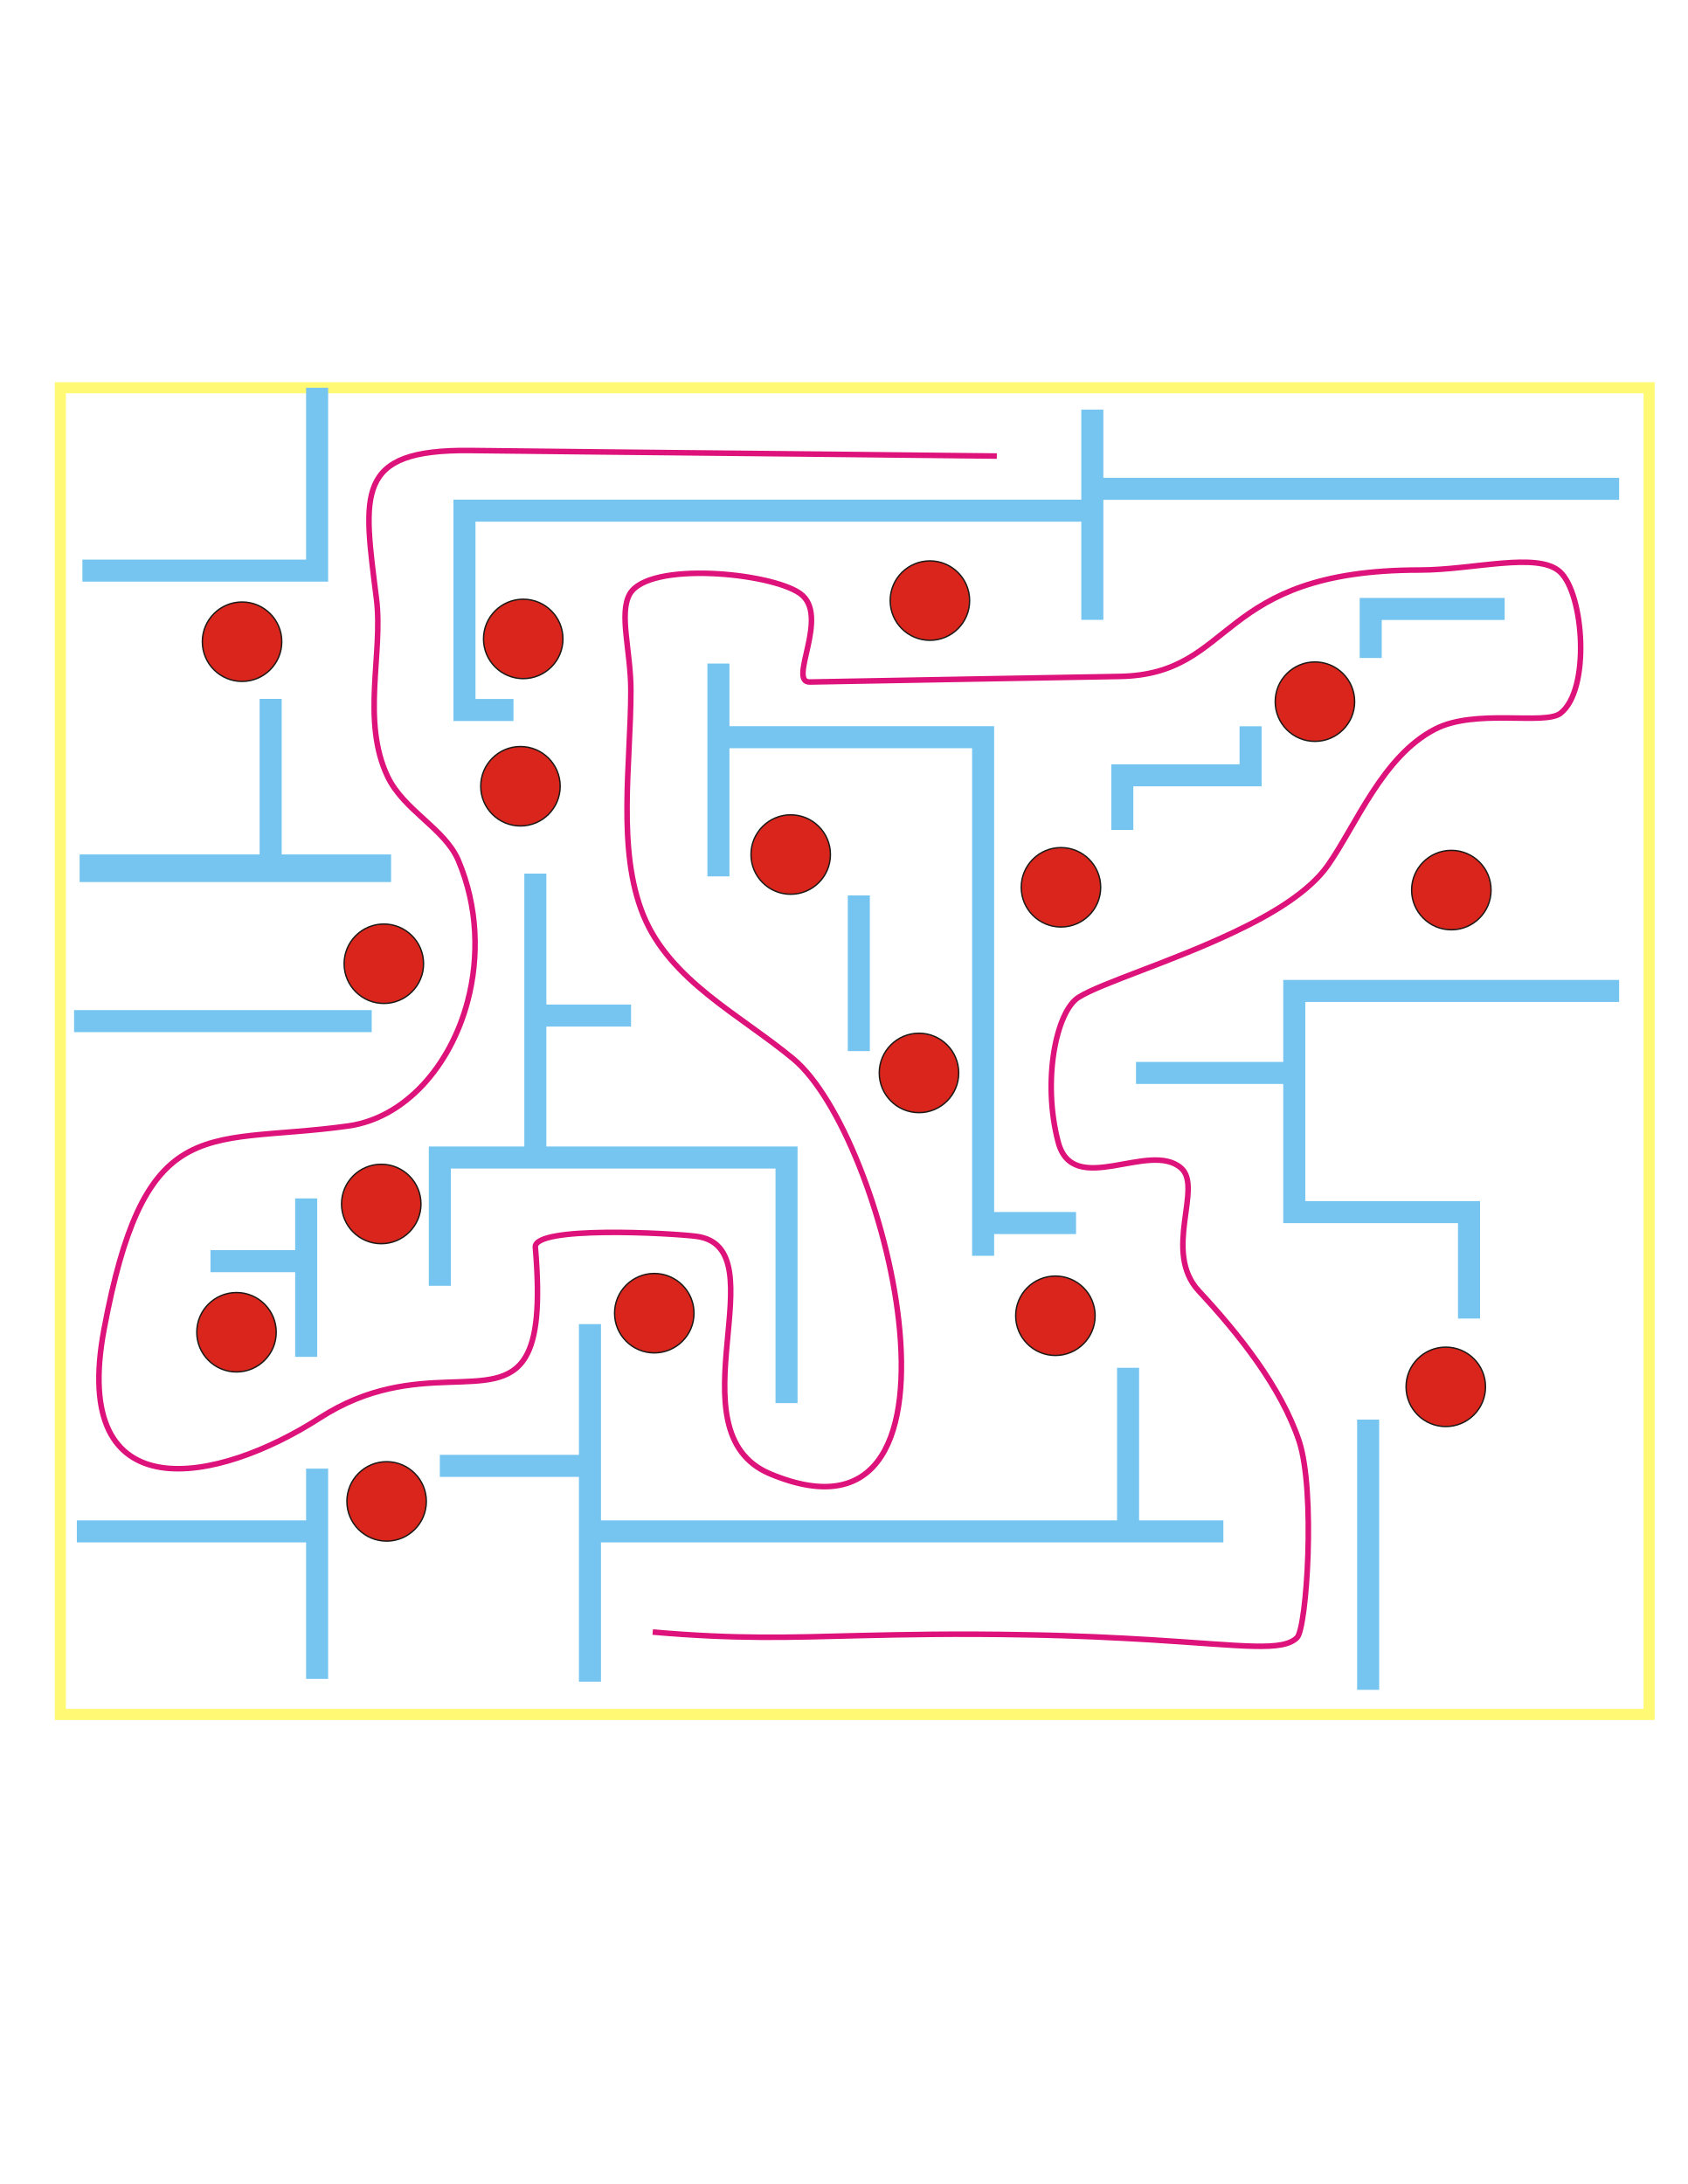
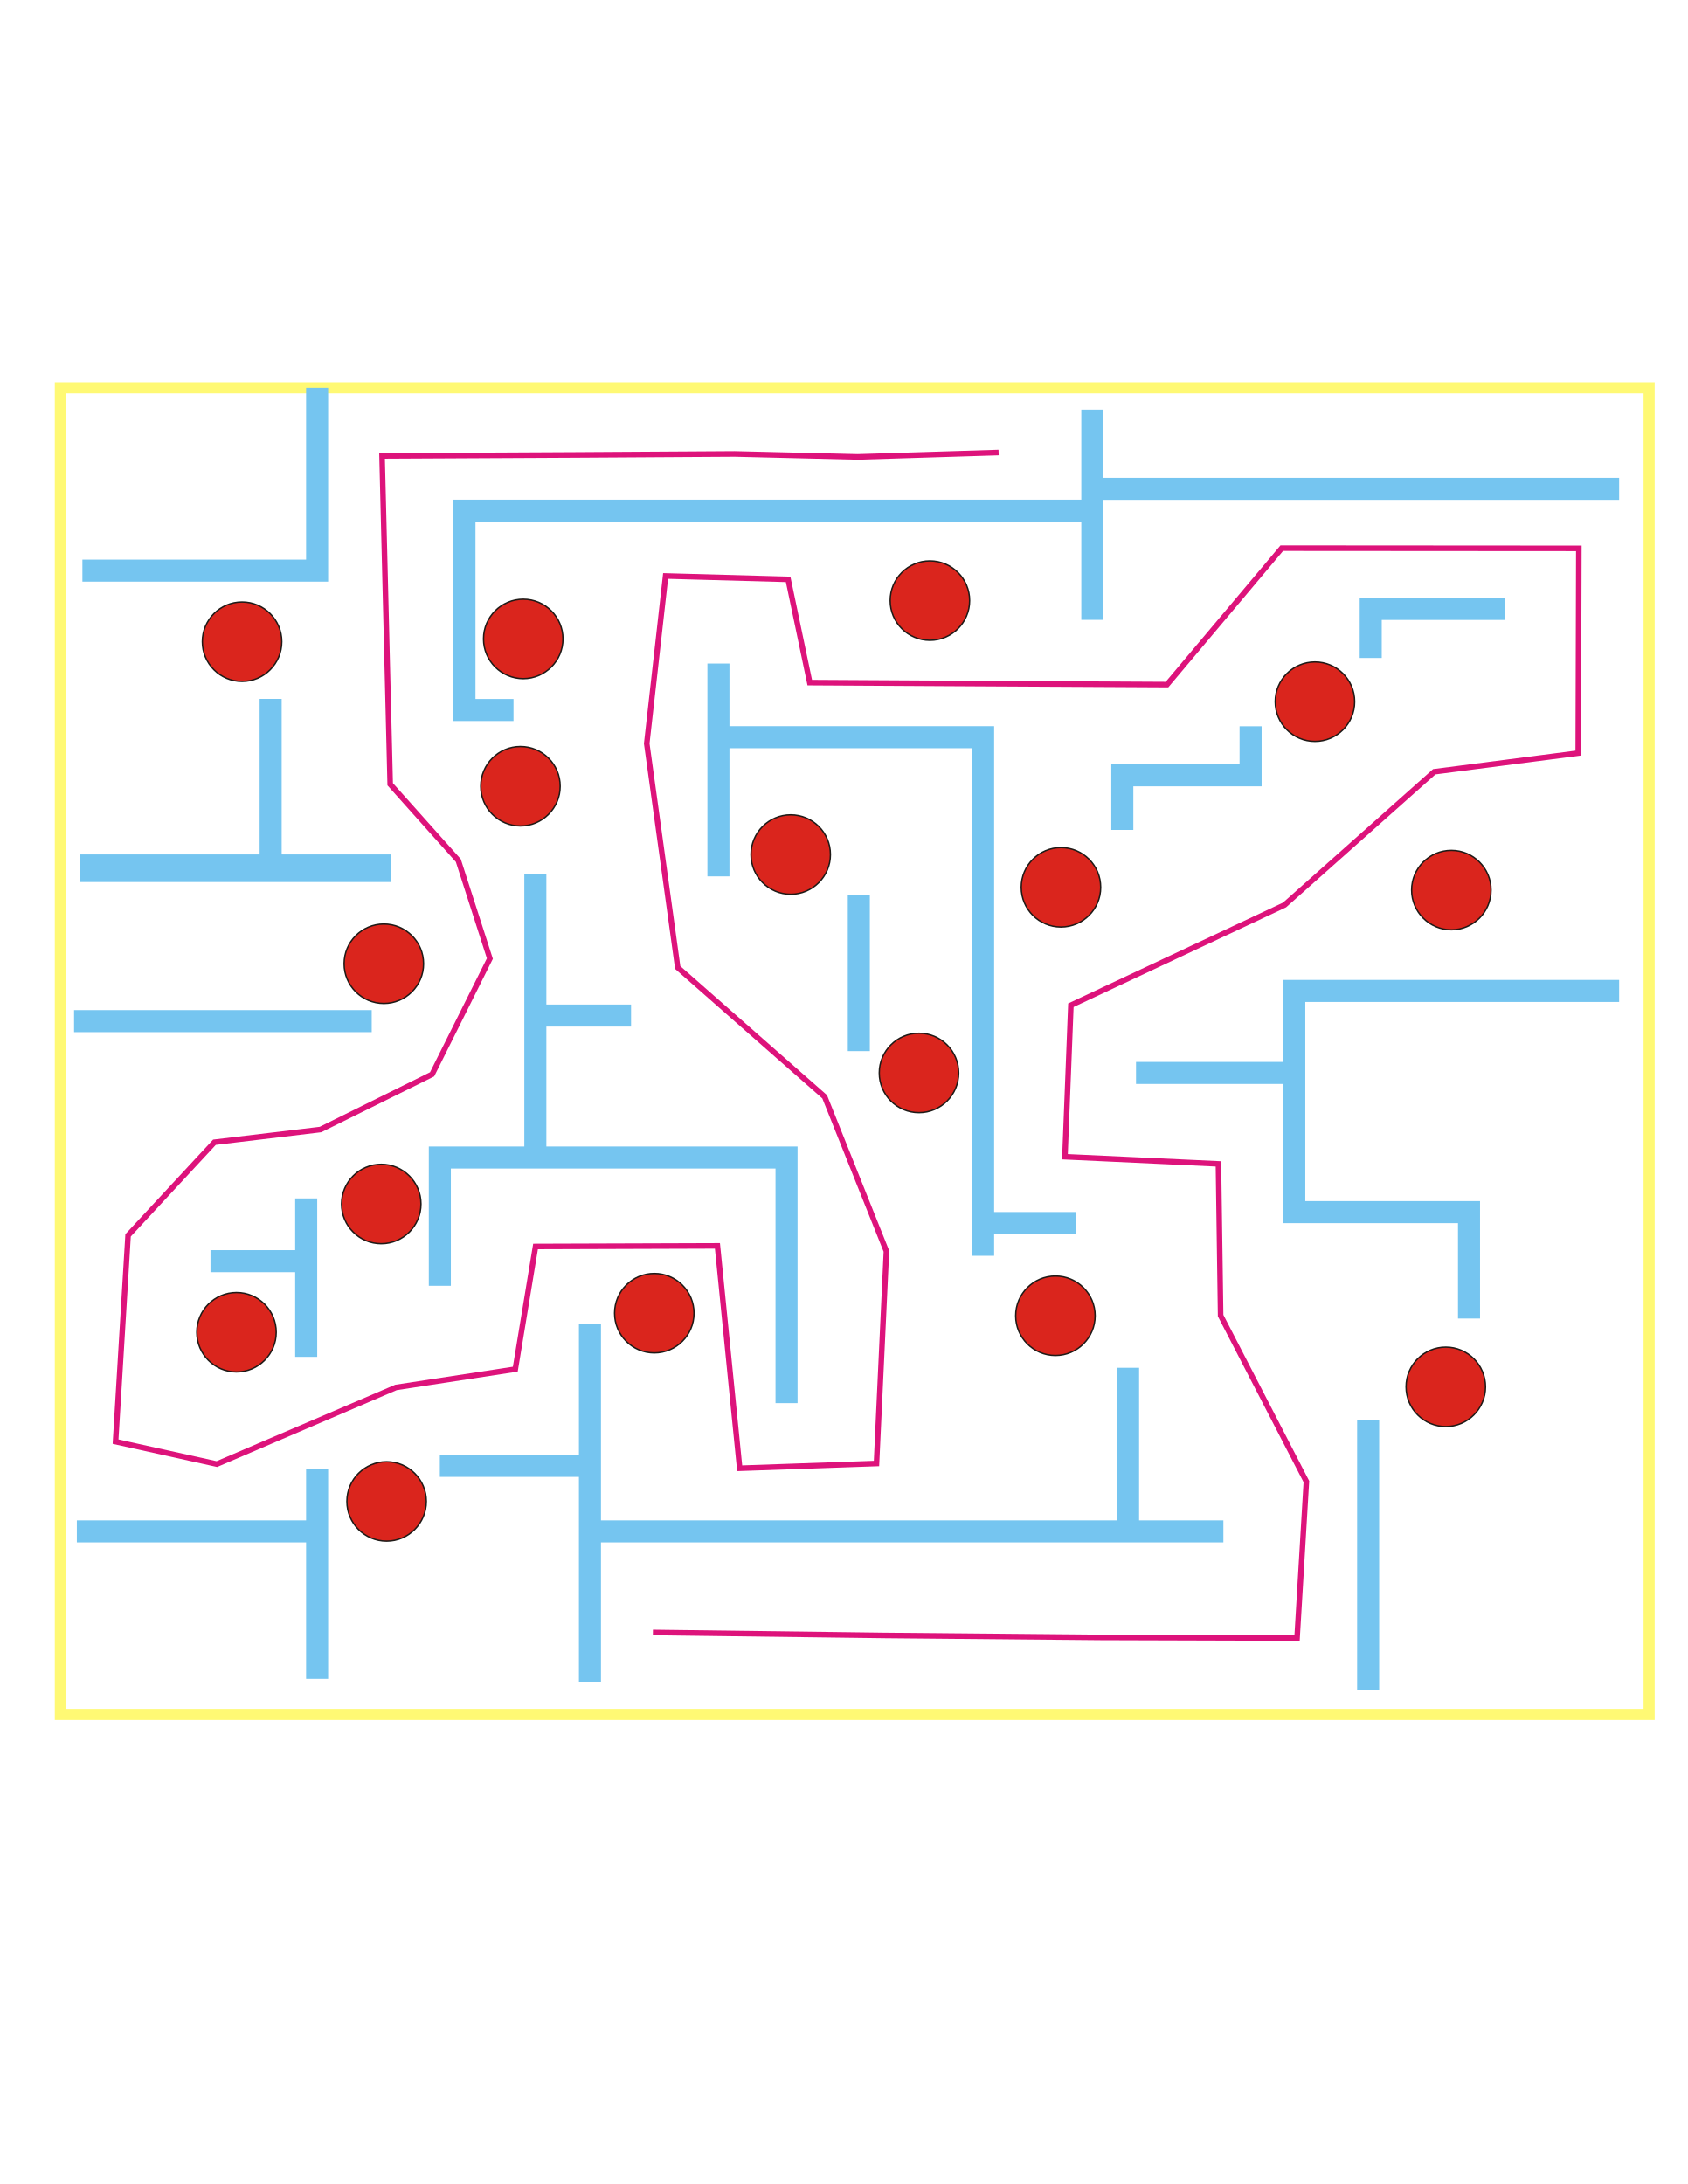
<svg xmlns="http://www.w3.org/2000/svg" xml:space="preserve" width="8.5in" height="11in" style="shape-rendering:geometricPrecision; text-rendering:geometricPrecision; image-rendering:optimizeQuality; fill-rule:evenodd; clip-rule:evenodd" viewBox="0 0 8.5 11">
  <defs>
    <style type="text/css">
   
    .str2 {stroke:#1F1A17;stroke-width:0.007}
    .str0 {stroke:#DD137B;stroke-width:0.028}
    .str1 {stroke:#FFF974;stroke-width:0.056}
    .str3 {stroke:#75C5F0;stroke-width:0.111}
    .str4 {stroke:#75C5F0;stroke-width:0.139}
    .fil0 {fill:none}
    .fil1 {fill:#DA251D}
   
  </style>
  </defs>
  <g id="Layer_x0020_1">
-     <path class="fil0 str0" d="M5.02 2.297l-0.931 -0.01 -1.082 -0.011 -0.64 -0.007c-0.585,-0.006 -0.537,0.218 -0.471,0.749 0.034,0.272 -0.078,0.611 0.056,0.893 0.082,0.172 0.287,0.261 0.356,0.422 0.099,0.234 0.106,0.487 0.047,0.71 -0.086,0.326 -0.314,0.587 -0.6,0.628 -0.379,0.053 -0.644,0.024 -0.84,0.152 -0.173,0.113 -0.293,0.349 -0.391,0.872 -0.175,0.932 0.578,0.775 1.086,0.447 0.492,-0.318 0.891,-0.06 1.037,-0.308 0.055,-0.093 0.074,-0.258 0.049,-0.552 -0.009,-0.109 0.679,-0.072 0.811,-0.055 0.427,0.056 -0.138,0.982 0.371,1.196 0.568,0.238 0.71,-0.218 0.648,-0.771 -0.058,-0.519 -0.297,-1.124 -0.531,-1.319 -0.269,-0.223 -0.62,-0.393 -0.755,-0.723 -0.135,-0.33 -0.063,-0.766 -0.063,-1.133 0,-0.198 -0.062,-0.387 -0.005,-0.486 0.096,-0.165 0.706,-0.108 0.857,-0.002 0.155,0.11 -0.065,0.448 0.049,0.446l0.827 -0.015 0.733 -0.013c0.592,-0.01 0.476,-0.536 1.512,-0.536 0.269,0 0.593,-0.094 0.706,0.009 0.121,0.11 0.155,0.596 0.002,0.713 -0.08,0.061 -0.429,-0.026 -0.632,0.08 -0.264,0.137 -0.396,0.482 -0.54,0.687 -0.092,0.13 -0.274,0.242 -0.474,0.336 -0.311,0.148 -0.665,0.255 -0.78,0.327 -0.112,0.07 -0.185,0.418 -0.103,0.729 0.075,0.285 0.459,-0.009 0.619,0.131 0.112,0.098 -0.095,0.42 0.089,0.619 0.203,0.218 0.414,0.484 0.505,0.755 0.084,0.253 0.039,0.942 -0.01,0.991 -0.072,0.072 -0.266,0.04 -0.736,0.011 -0.17,-0.01 -0.376,-0.021 -0.625,-0.025 -0.362,-0.007 -0.622,-0.001 -0.844,0.004 -0.357,0.009 -0.614,0.019 -1.04,-0.018" />
+     <polyline class="fil0 str0" points="5.029,2.279 4.319,2.301 3.699,2.286 2.898,2.291 1.924,2.296 1.965,3.95 2.308,4.334 2.467,4.828 2.176,5.411 1.614,5.689 1.08,5.753 0.645,6.222 0.582,7.261 1.092,7.374 1.994,6.988 2.595,6.896 2.697,6.278 3.613,6.275 3.725,7.395 4.414,7.371 4.464,6.302 4.153,5.524 3.413,4.873 3.257,3.745 3.352,2.901 3.969,2.918 4.078,3.438 4.948,3.443 5.877,3.448 6.455,2.761 7.951,2.762 7.948,3.793 7.223,3.887 6.469,4.558 5.393,5.063 5.363,5.826 6.136,5.862 6.147,6.626 6.579,7.462 6.532,8.25 5.541,8.247 4.456,8.237 3.288,8.222 " />
    <rect class="fil0 str1" x="0.304" y="1.953" width="8.001" height="6.682" />
    <circle class="fil1 str2" cx="1.219" cy="3.232" r="0.2" />
    <circle class="fil1 str2" cx="2.635" cy="3.218" r="0.2" />
    <circle class="fil1 str2" cx="2.621" cy="3.96" r="0.2" />
    <circle class="fil1 str2" cx="1.933" cy="4.854" r="0.2" />
    <circle class="fil1 str2" cx="1.92" cy="6.064" r="0.2" />
    <circle class="fil1 str2" cx="1.191" cy="6.71" r="0.2" />
    <circle class="fil1 str2" cx="1.947" cy="7.562" r="0.2" />
    <circle class="fil1 str2" cx="3.295" cy="6.614" r="0.2" />
    <circle class="fil1 str2" cx="3.982" cy="4.304" r="0.2" />
    <circle class="fil1 str2" cx="4.683" cy="3.025" r="0.2" />
    <circle class="fil1 str2" cx="4.628" cy="5.404" r="0.2" />
    <circle class="fil1 str2" cx="5.343" cy="4.469" r="0.2" />
    <circle class="fil1 str2" cx="5.315" cy="6.627" r="0.2" />
    <circle class="fil1 str2" cx="7.309" cy="4.483" r="0.2" />
    <circle class="fil1 str2" cx="6.622" cy="3.534" r="0.2" />
    <circle class="fil1 str2" cx="7.281" cy="6.985" r="0.2" />
    <path class="fil0 str3" d="M1.597 1.953l0 0.921 -1.182 0 0.014 0m1.169 -0.921z" />
    <path class="fil0 str4" d="M0.401 4.373l1.499 0 0 0.041m-1.499 -0.041z" />
    <path class="fil0 str3" d="M1.363 3.52l0 0.866 0 -0.028m0 -0.839z" />
    <line class="fil0 str3" x1="0.373" y1="5.143" x2="1.872" y2="5.143" />
    <line class="fil0 str3" x1="5.501" y1="2.063" x2="5.501" y2="3.122" />
    <path class="fil0 str3" d="M5.487 2.572l-3.148 0 0 1.004 0.247 0m2.901 -1.004z" />
    <line class="fil0 str3" x1="1.542" y1="6.036" x2="1.542" y2="6.834" />
    <line class="fil0 str3" x1="1.06" y1="6.352" x2="1.528" y2="6.352" />
    <path class="fil0 str3" d="M2.215 6.476l0 -0.646 1.746 0 0 1.237m-1.746 -0.591z" />
    <line class="fil0 str3" x1="2.696" y1="4.4" x2="2.696" y2="5.844" />
    <line class="fil0 str3" x1="3.178" y1="5.115" x2="2.655" y2="5.115" />
    <line class="fil0 str3" x1="0.387" y1="7.713" x2="1.583" y2="7.713" />
    <line class="fil0 str3" x1="1.597" y1="7.397" x2="1.597" y2="8.456" />
    <line class="fil0 str3" x1="2.215" y1="7.383" x2="2.971" y2="7.383" />
    <line class="fil0 str3" x1="2.971" y1="6.669" x2="2.971" y2="8.47" />
    <line class="fil0 str3" x1="2.93" y1="7.713" x2="6.161" y2="7.713" />
    <line class="fil0 str3" x1="5.681" y1="6.889" x2="5.681" y2="7.713" />
    <line class="fil0 str3" x1="4.325" y1="4.51" x2="4.325" y2="5.294" />
    <line class="fil0 str3" x1="3.618" y1="3.342" x2="3.618" y2="4.414" />
    <path class="fil0 str3" d="M3.631 3.713l1.32 0 0 2.612m-1.32 -2.612z" />
    <line class="fil0 str3" x1="5.419" y1="6.16" x2="4.924" y2="6.16" />
    <line class="fil0 str3" x1="5.721" y1="5.404" x2="6.505" y2="5.404" />
    <path class="fil0 str3" d="M7.398 6.641l0 -0.536 -0.88 0 0 -1.114 1.636 0m-0.756 1.65z" />
    <path class="fil0 str3" d="M5.652 4.18l0 -0.275 0.646 0 0 -0.247m-0.646 0.522z" />
    <path class="fil0 str3" d="M6.903 3.314l0 -0.247 0.619 0 0 0.027m-0.619 0.22z" />
    <line class="fil0 str3" x1="8.154" y1="2.462" x2="5.501" y2="2.462" />
    <line class="fil0 str3" x1="6.89" y1="7.15" x2="6.89" y2="8.511" />
  </g>
</svg>
